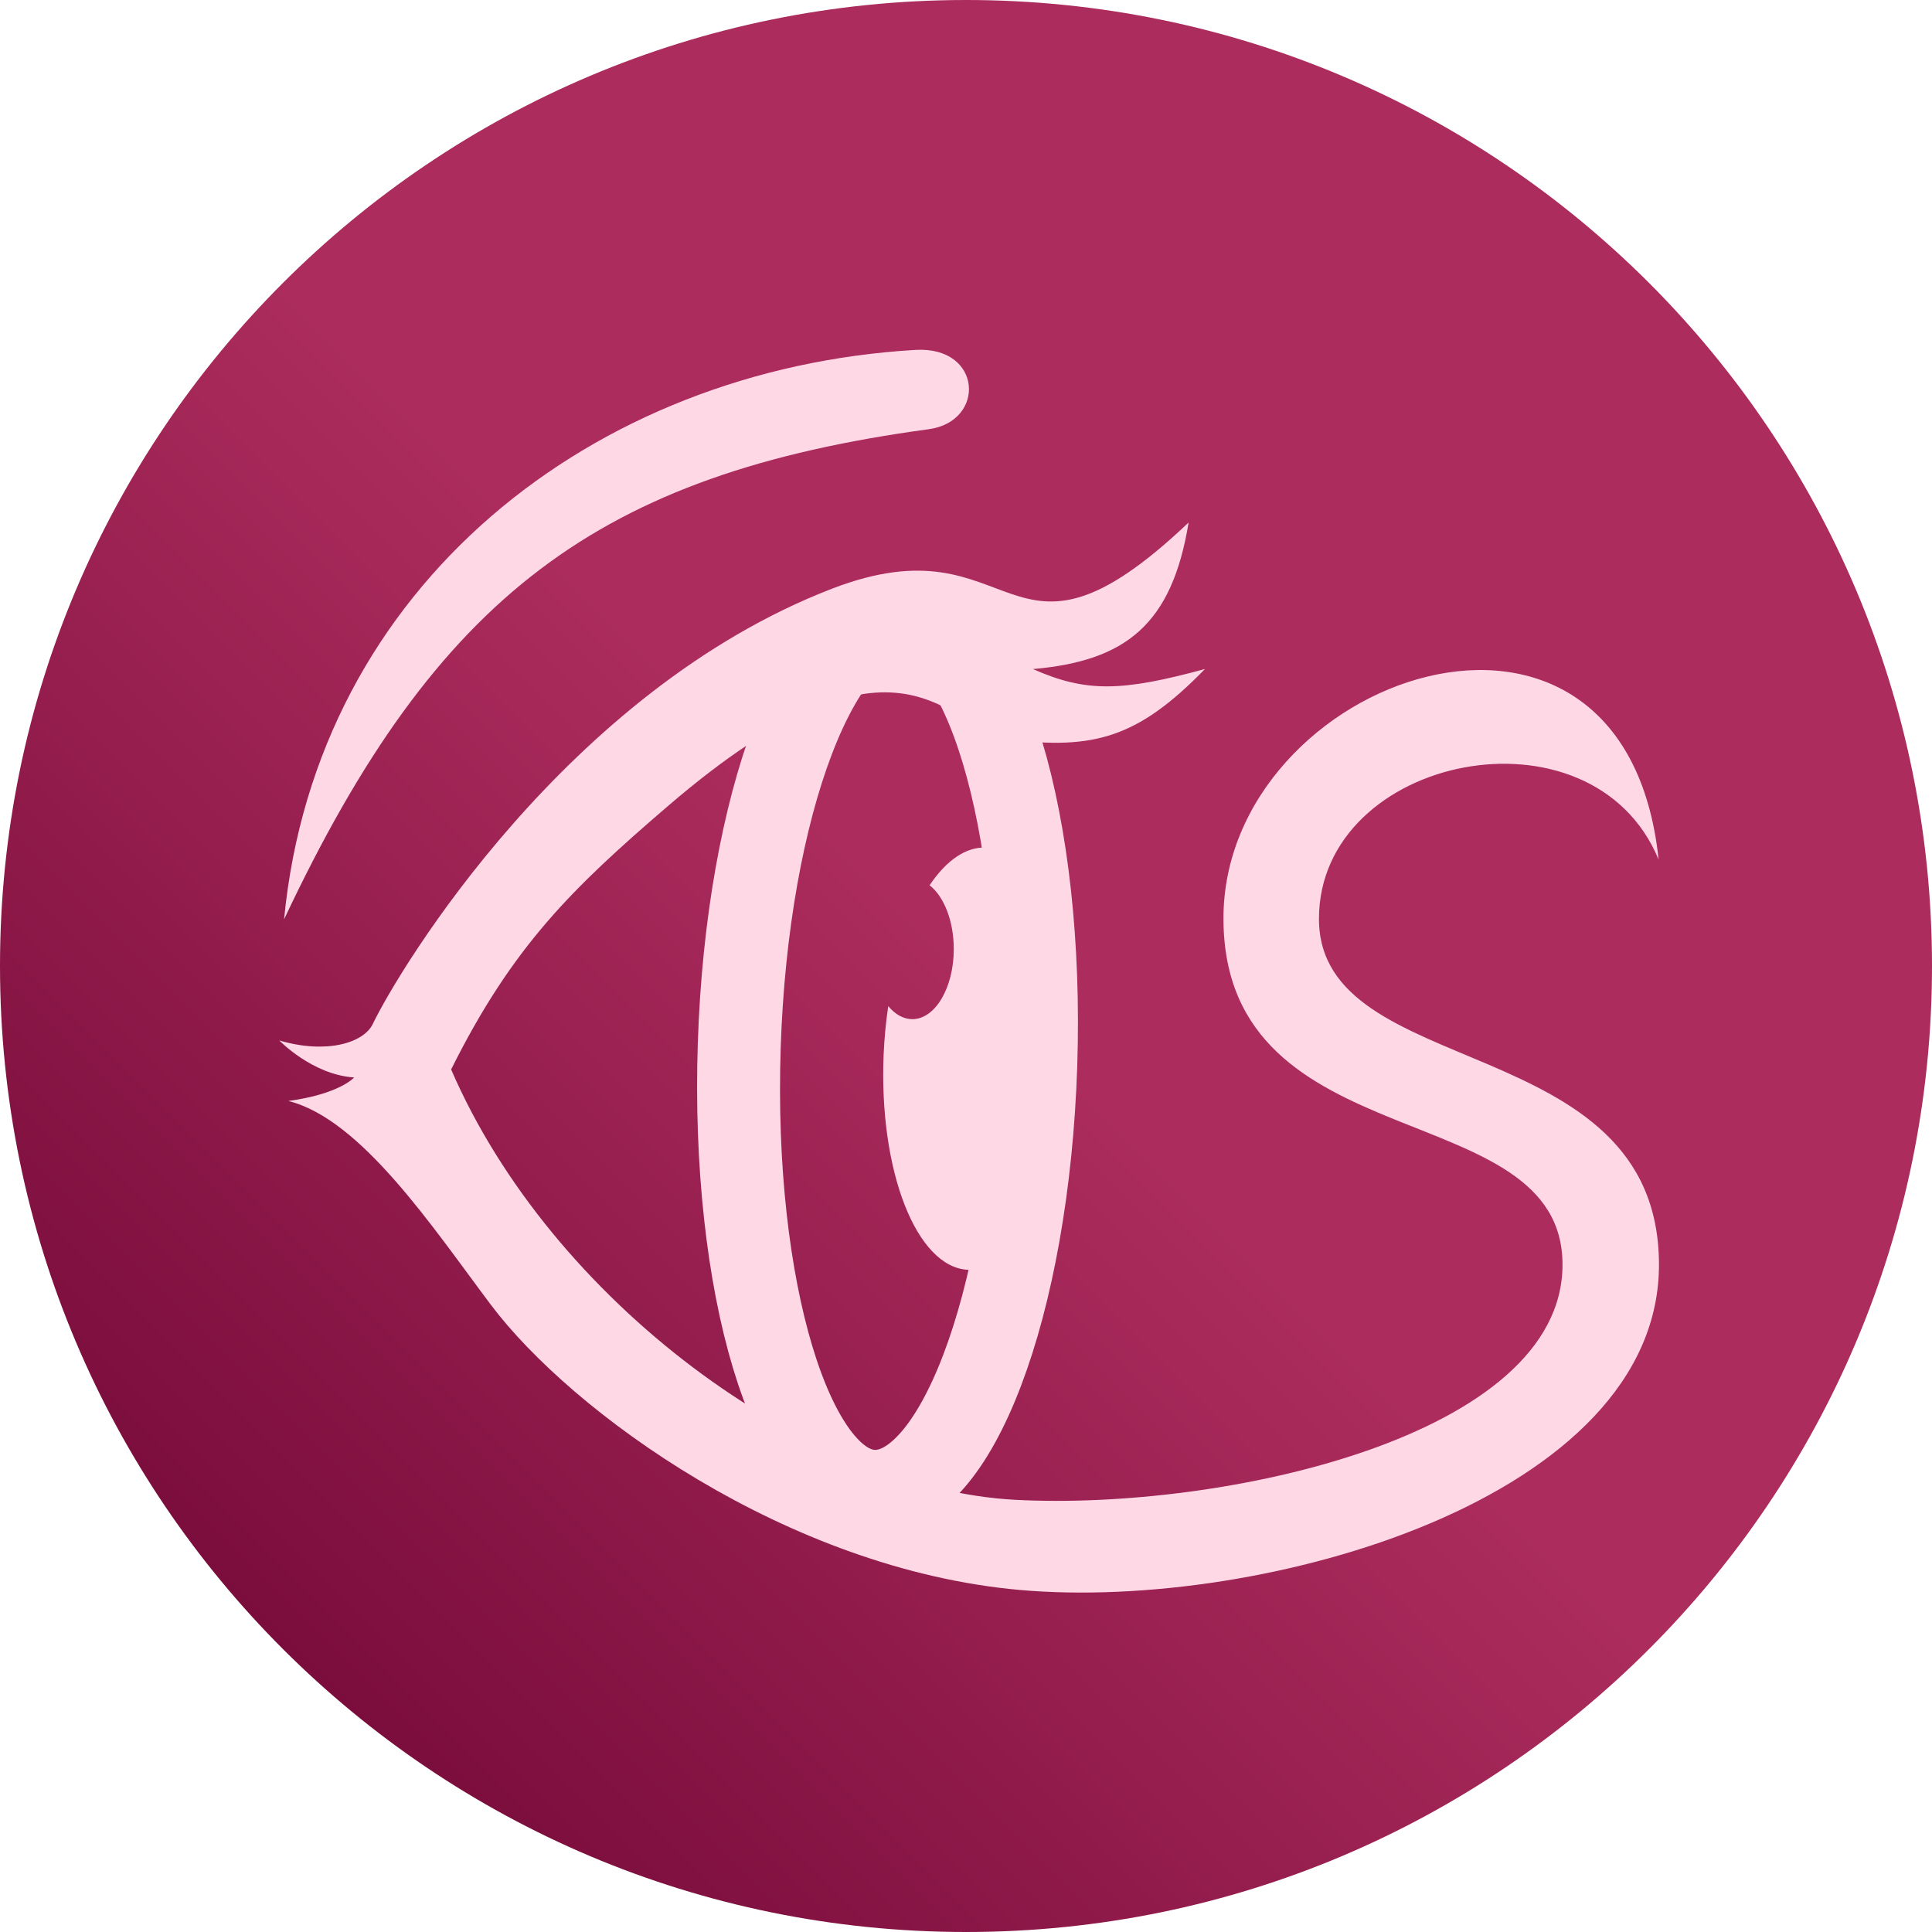
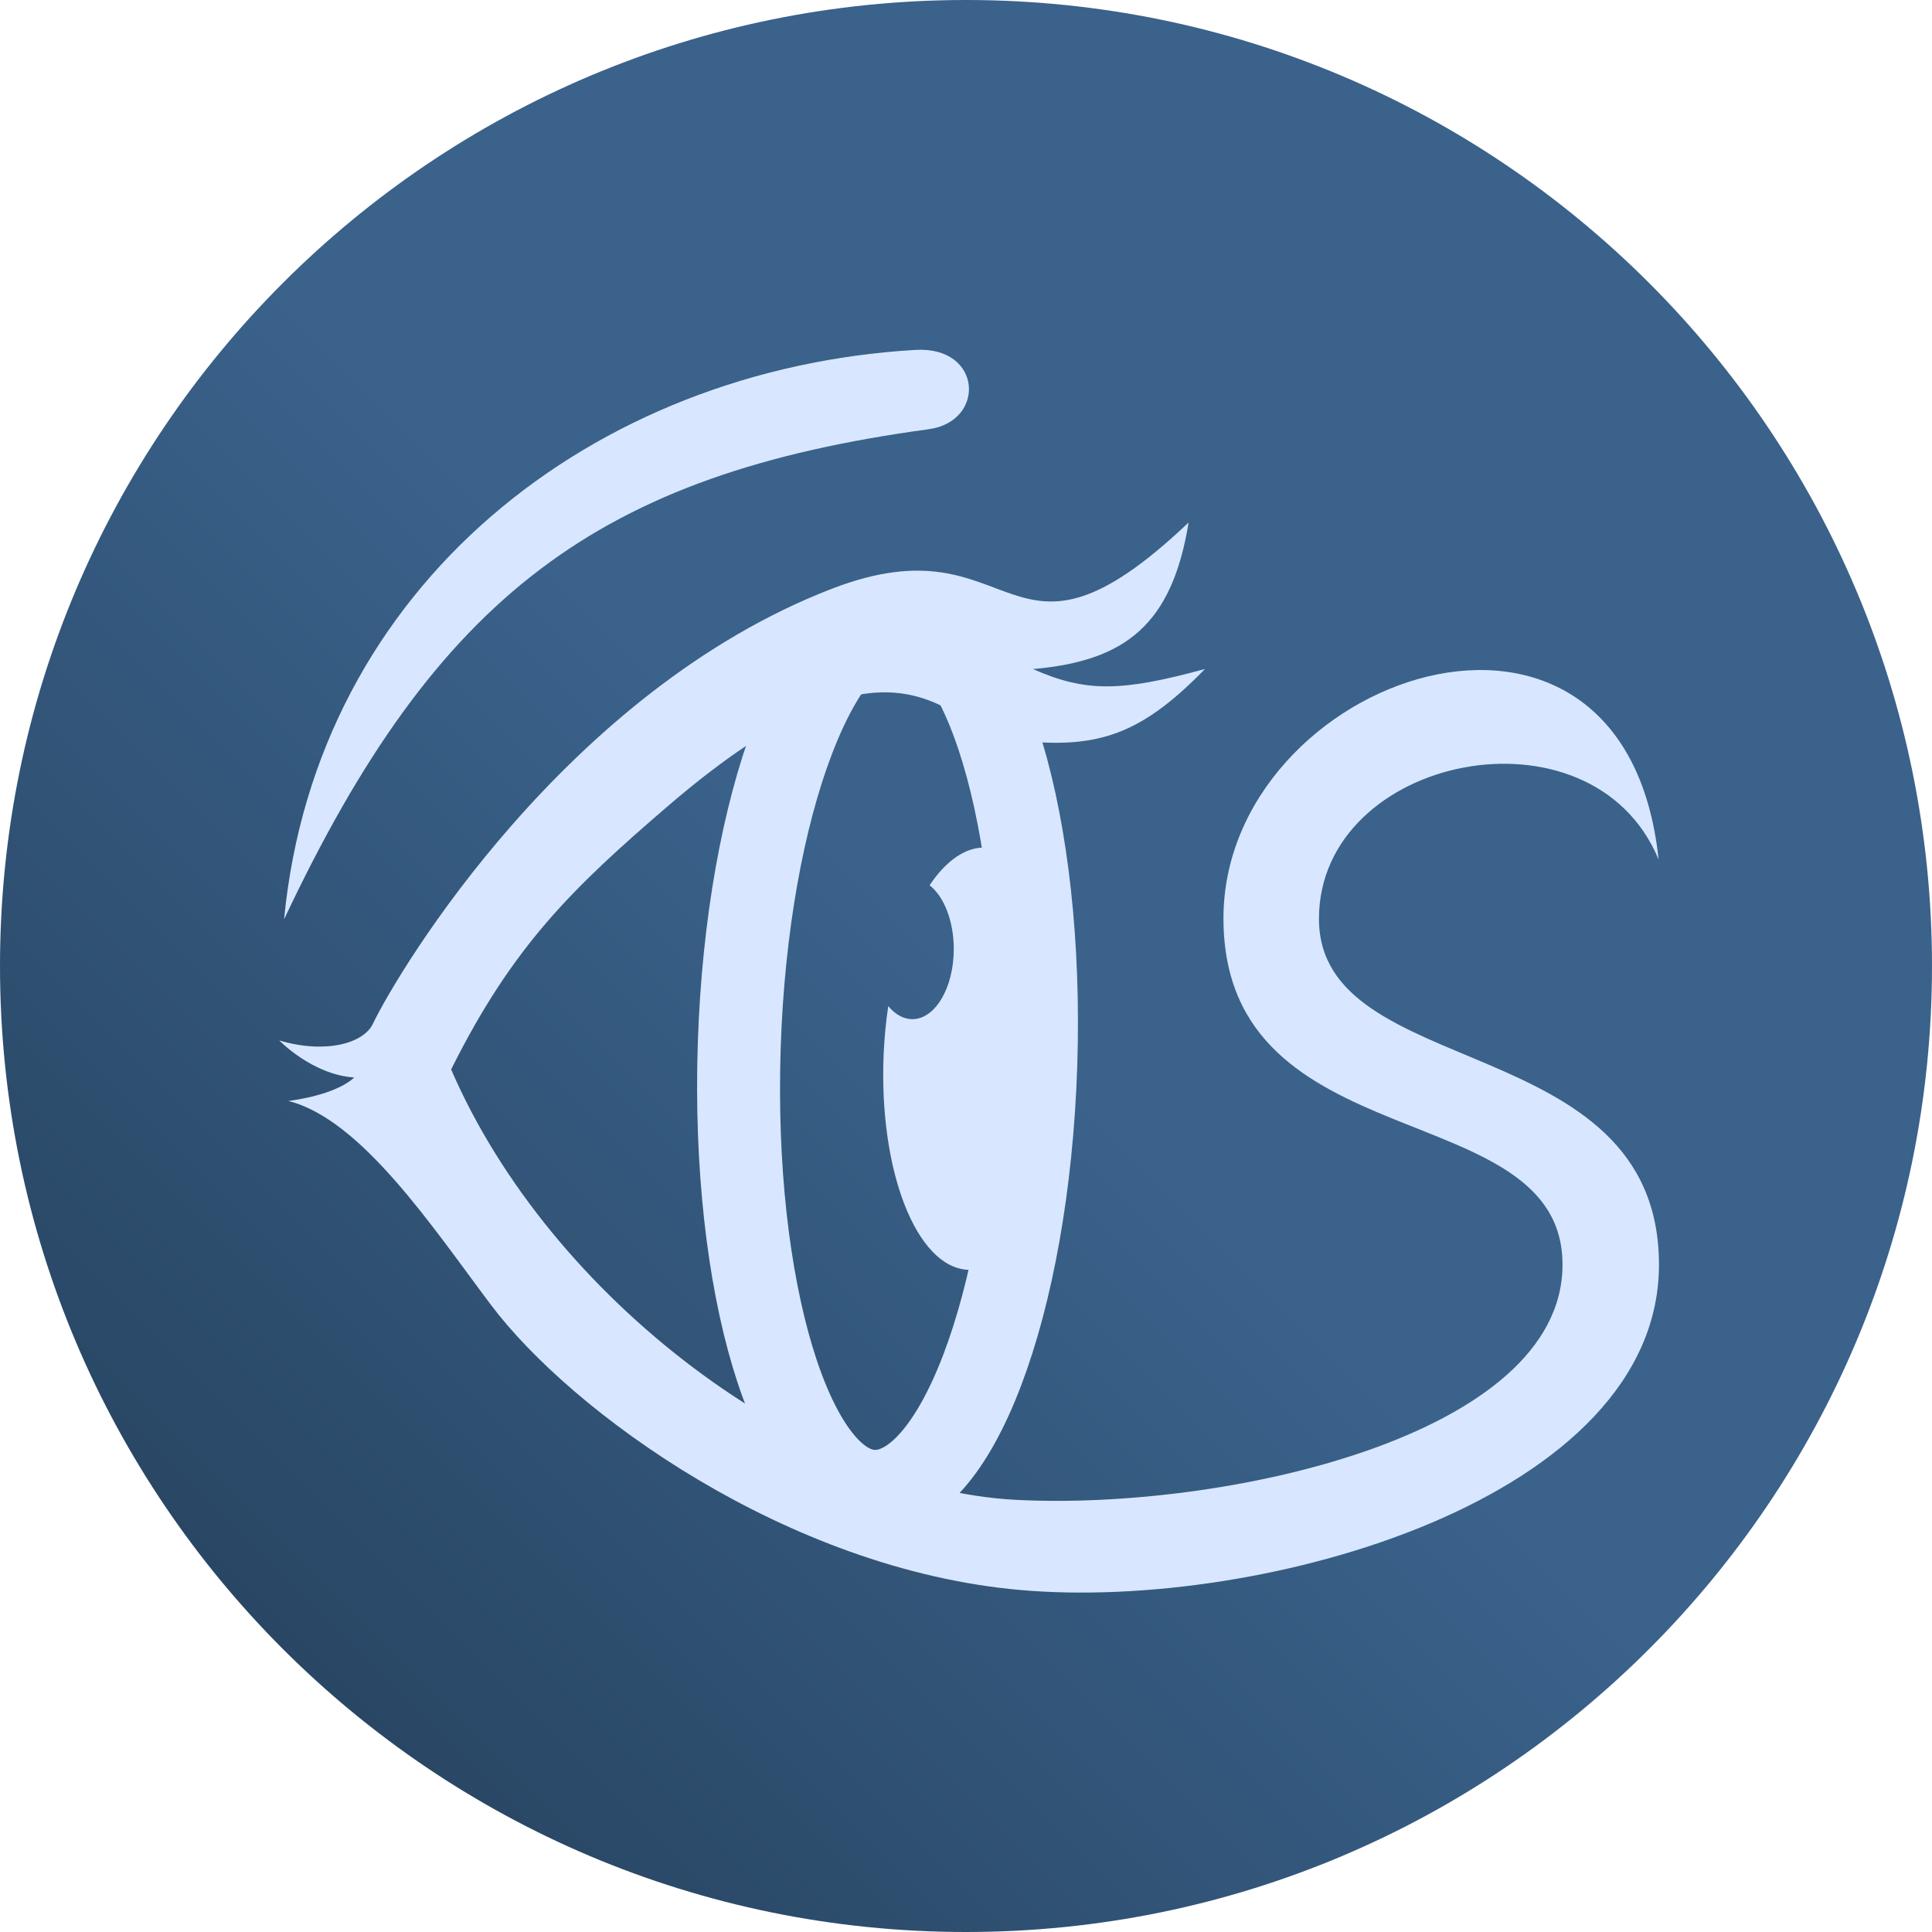
<svg xmlns="http://www.w3.org/2000/svg" viewBox="0 0 128 128" version="1.1" id="svg8">
  <defs id="defs2" />
  <defs id="defs3">
    <linearGradient id="grad1" x1="100%" y1="0%" x2="0%" y2="100%">
-       <stop offset="0%" style="stop-color:#AB2C5D;stop-opacity:1" id="stop1" />
-       <stop offset="50%" style="stop-color:#AB2C5D;stop-opacity:1" id="stop2" />
-       <stop offset="100%" style="stop-color:#66002E;stop-opacity:1" id="stop3" />
+       <stop offset="0%" style="stop-color:#3A628B;stop-opacity:1" id="stop1" />
+       <stop offset="50%" style="stop-color:#3A628B;stop-opacity:1" id="stop2" />
+       <stop offset="100%" style="stop-color:#223B54;stop-opacity:1" id="stop3" />
    </linearGradient>
  </defs>
  <g id="layer2">
    <circle fill="url(#grad1)" id="path820" cx="64" cy="64" r="64" />
  </g>
  <g id="layer1" transform="translate(12.66733,-224.3994)">
-     <path style="opacity:1;fill:#ffd8e5;fill-opacity:1" d="m 5.839,293.335 c 0,0 2.183,2.267 4.955,2.449 0,0 -0.948,1.096 -4.359,1.558 4.838,1.207 9.575,8.392 13.417,13.5 5.342,7.104 19.63,17.529 35.053,18.897 16.126,1.431 42.423,-6.065 42.339,-21.627 -0.084,-15.562 -22.527,-11.975 -22.527,-22.837 0,-10.862 18.104,-14.564 22.504,-3.925 -2.268,-21.52 -28.913,-12.156 -28.831,3.973 0.083,16.129 22.463,11.487 22.463,22.864 0,11.377 -22.491,16.305 -36.255,15.579 -13.763,-0.726 -30.74,-13.173 -37.377,-28.513 4.075,-8.17 8.019,-12.002 14.366,-17.453 15.654,-13.445 18.667,-4.886 22.587,-4.407 5.617,0.687 8.535,-0.093 12.991,-4.67 -5.53,1.506 -7.88,1.559 -11.395,0.004 6.142,-0.539 9.206,-2.945 10.311,-9.71 -12.219,11.6 -11.163,-0.425 -23.639,4.39 -17.571,6.781 -28.663,25.196 -30.413,28.837 -0.603,1.253 -3.075,2.008 -6.189,1.089 z" id="path826" />
+     <path style="opacity:1;fill:#d8e7ff;fill-opacity:1" d="m 5.839,293.335 c 0,0 2.183,2.267 4.955,2.449 0,0 -0.948,1.096 -4.359,1.558 4.838,1.207 9.575,8.392 13.417,13.5 5.342,7.104 19.63,17.529 35.053,18.897 16.126,1.431 42.423,-6.065 42.339,-21.627 -0.084,-15.562 -22.527,-11.975 -22.527,-22.837 0,-10.862 18.104,-14.564 22.504,-3.925 -2.268,-21.52 -28.913,-12.156 -28.831,3.973 0.083,16.129 22.463,11.487 22.463,22.864 0,11.377 -22.491,16.305 -36.255,15.579 -13.763,-0.726 -30.74,-13.173 -37.377,-28.513 4.075,-8.17 8.019,-12.002 14.366,-17.453 15.654,-13.445 18.667,-4.886 22.587,-4.407 5.617,0.687 8.535,-0.093 12.991,-4.67 -5.53,1.506 -7.88,1.559 -11.395,0.004 6.142,-0.539 9.206,-2.945 10.311,-9.71 -12.219,11.6 -11.163,-0.425 -23.639,4.39 -17.571,6.781 -28.663,25.196 -30.413,28.837 -0.603,1.253 -3.075,2.008 -6.189,1.089 z" id="path826" />
    <g aria-label="s" style="font-style:normal;font-weight:normal;font-size:10.583px;line-height:1.25;font-family:sans-serif;letter-spacing:0px;word-spacing:0px;fill:#000000;fill-opacity:1;stroke:none;stroke-width:0.265" id="text834" transform="matrix(1.041328,0,0,1.041328,-19.40158,38.51081)" />
-     <ellipse style="opacity:1;fill:none;stroke:#ffd8e5;stroke-width:5.501;stroke-miterlimit:4;stroke-dasharray:none;stroke-opacity:1" id="path832" cx="55.71" cy="291.025" rx="9.842" ry="28.952" transform="matrix(0.9981378,0.06099961,-0.03254954,0.9994701,0,0)" clip-path="none" />
-     <path id="path831" d="M 6.154,285.306 C 16.287,263.797 27.03,255.802 48.864,252.836 c 3.803,-0.517 3.557,-5.513 -0.879,-5.254 -21.277,1.244 -39.693,15.54 -41.832,37.724 z" style="opacity:1;fill:#ffd8e5;fill-opacity:1" />
-     <path style="opacity:1;fill:#ffd8e5;fill-opacity:1;stroke-width:5.322;stroke-miterlimit:4;stroke-dasharray:none" d="m 52.652,280.552 a 6.19,14 2.365 0 0 -3.732,2.499 2.748,4.649 0 0 1 1.603,4.222 2.748,4.649 0 0 1 -2.748,4.649 2.748,4.649 0 0 1 -1.593,-0.866 6.19,14 2.365 0 0 -0.306,3.193 6.19,14 2.365 0 0 5.589,14.279 6.19,14 2.365 0 0 6.777,-13.698 6.19,14 2.365 0 0 -5.591,-14.279 z" id="ellipse827" />
+     <ellipse style="opacity:1;fill:none;stroke:#d8e7ff;stroke-width:5.501;stroke-miterlimit:4;stroke-dasharray:none;stroke-opacity:1" id="path832" cx="55.71" cy="291.025" rx="9.842" ry="28.952" transform="matrix(0.9981378,0.06099961,-0.03254954,0.9994701,0,0)" clip-path="none" />
+     <path id="path831" d="M 6.154,285.306 C 16.287,263.797 27.03,255.802 48.864,252.836 c 3.803,-0.517 3.557,-5.513 -0.879,-5.254 -21.277,1.244 -39.693,15.54 -41.832,37.724 z" style="opacity:1;fill:#d8e7ff;fill-opacity:1" />
+     <path style="opacity:1;fill:#d8e7ff;fill-opacity:1;stroke-width:5.322;stroke-miterlimit:4;stroke-dasharray:none" d="m 52.652,280.552 a 6.19,14 2.365 0 0 -3.732,2.499 2.748,4.649 0 0 1 1.603,4.222 2.748,4.649 0 0 1 -2.748,4.649 2.748,4.649 0 0 1 -1.593,-0.866 6.19,14 2.365 0 0 -0.306,3.193 6.19,14 2.365 0 0 5.589,14.279 6.19,14 2.365 0 0 6.777,-13.698 6.19,14 2.365 0 0 -5.591,-14.279 z" id="ellipse827" />
  </g>
</svg>
